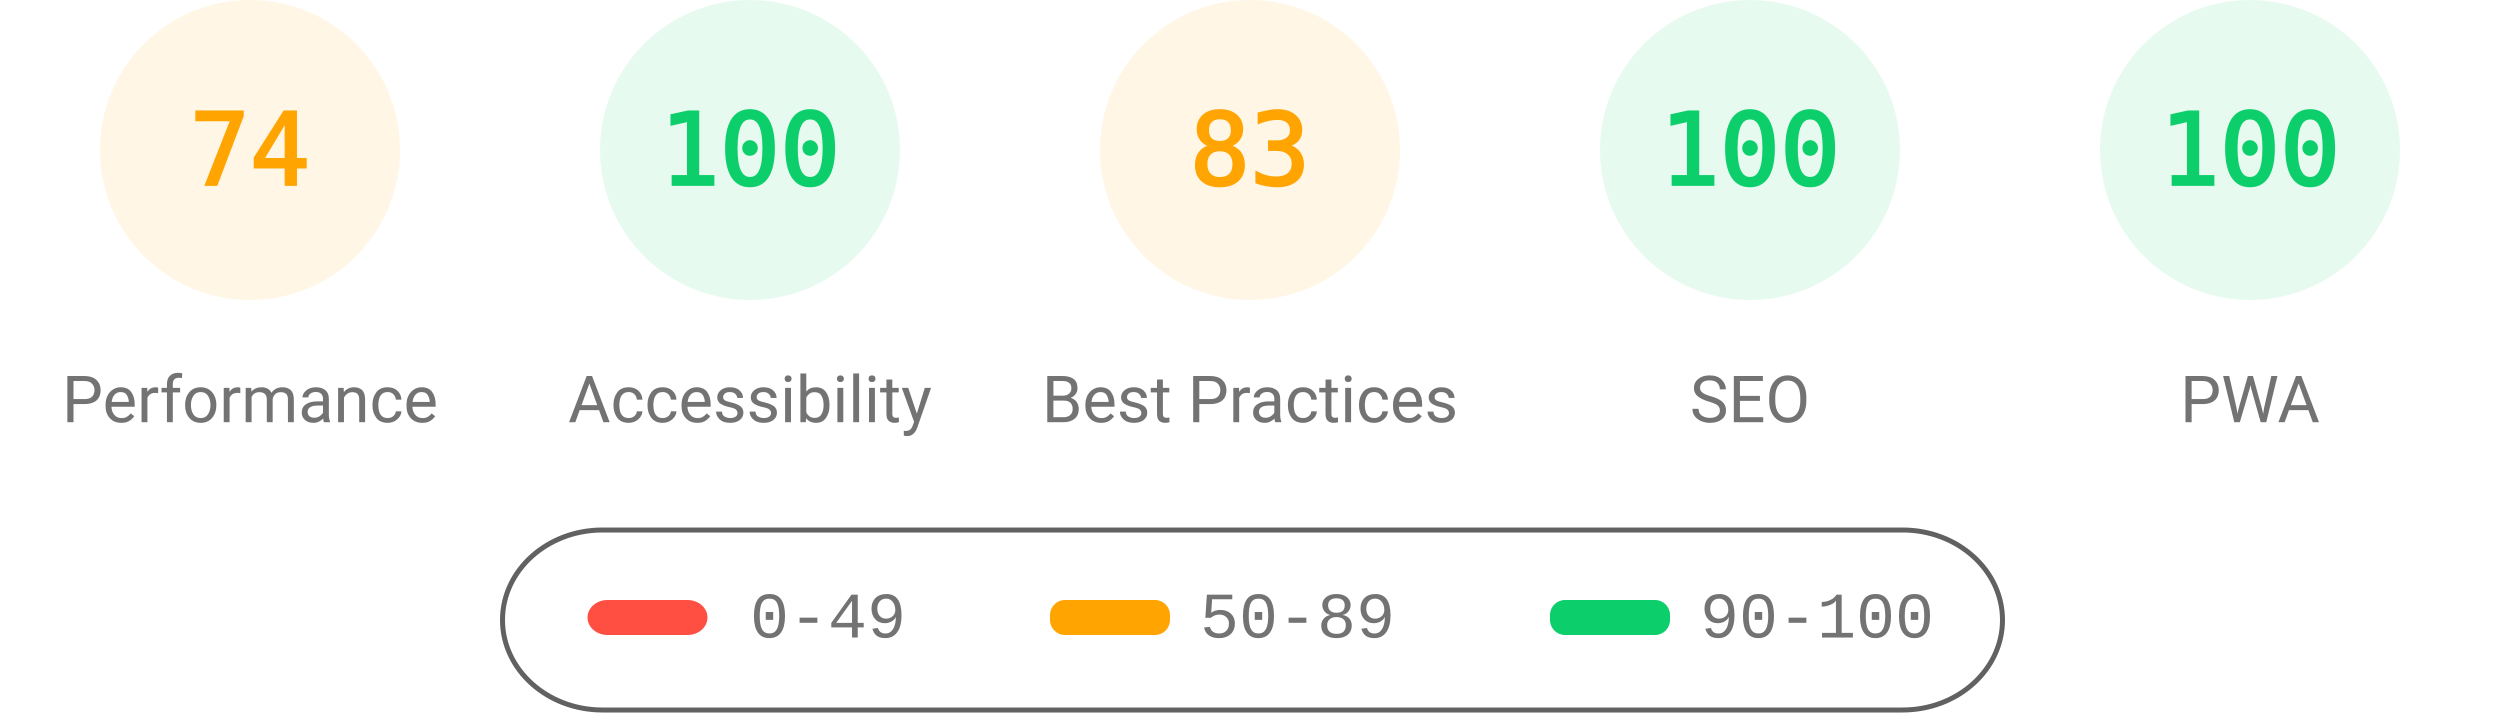
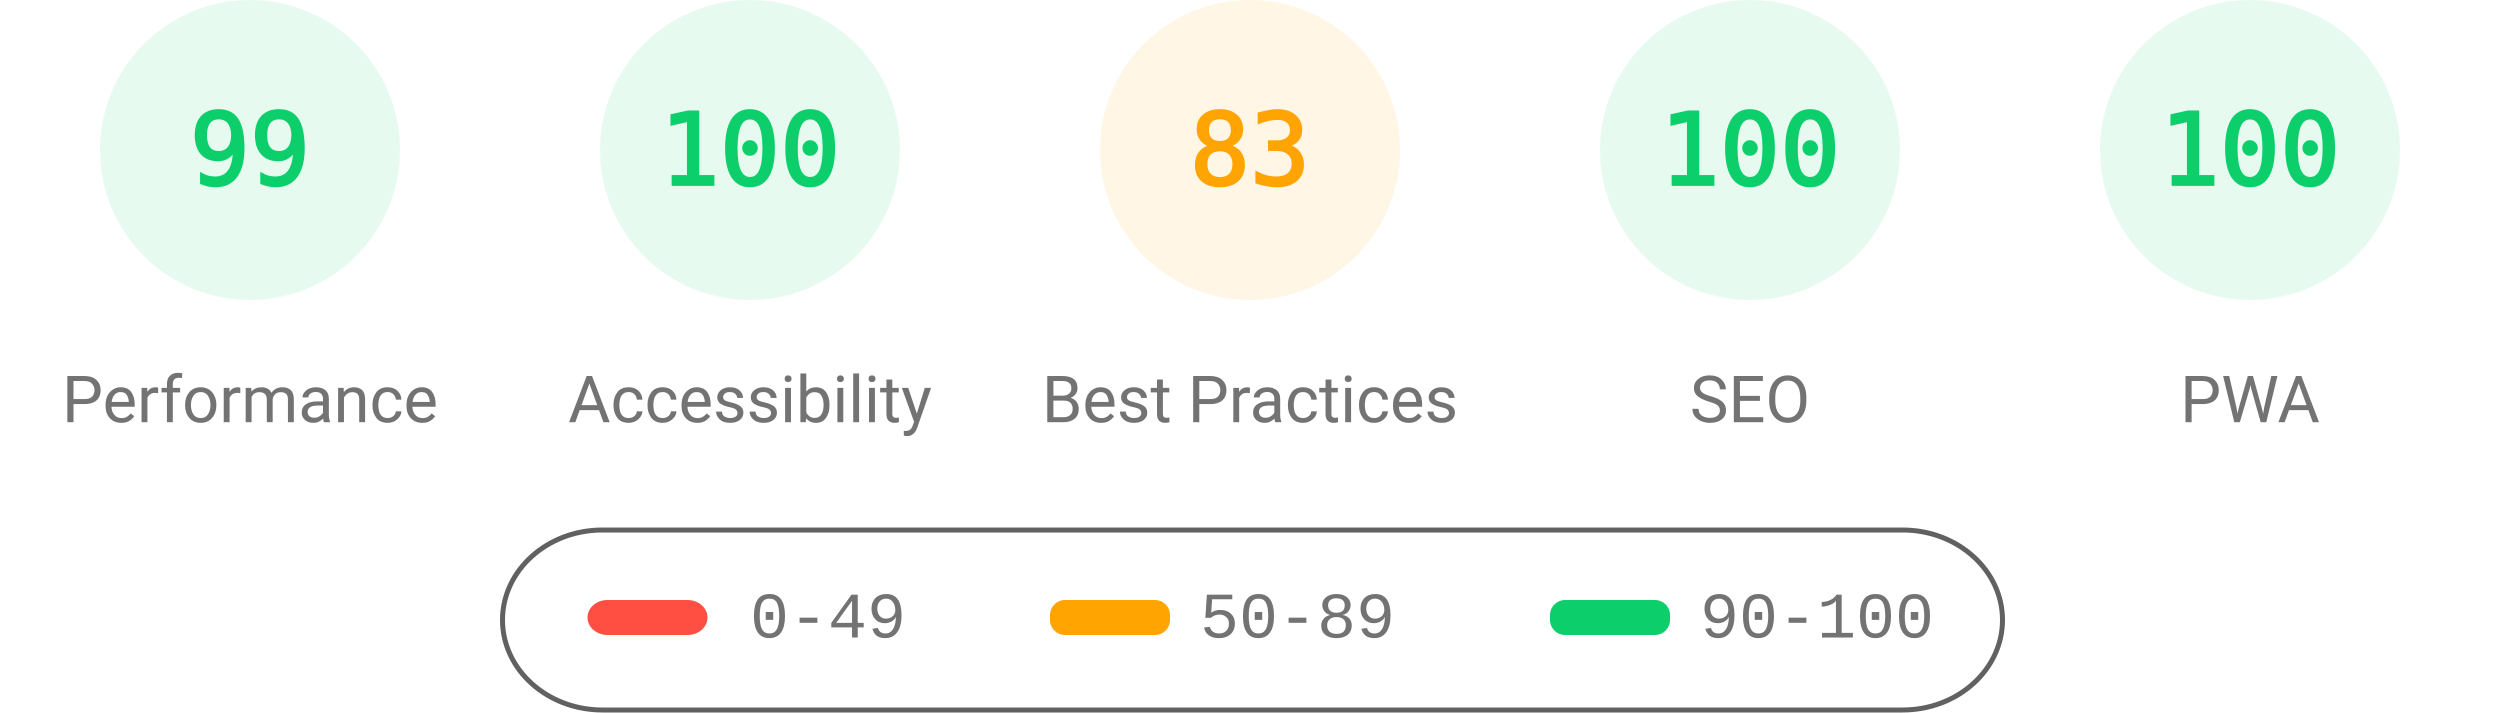
<svg xmlns="http://www.w3.org/2000/svg" class="theme" fill="none" width="1000" height="285">
  <style>
			.gauge-base {
				opacity: 0.1
			}
			.gauge-arc {
				fill: none;
				animation-delay: 250ms;
				stroke-linecap: round;
				transform: rotate(-90deg);
				transform-origin: 100px 60px;
				animation: load-gauge 1s ease forwards
			}
			.guage-text {
				font-size: 40px;
				font-family: monospace;
				text-align: center
			}
			.guage-red {
				color: #ff4e42;
				fill: #ff4e42;
				stroke: #ff4e42
			}
			.guage-orange {
				color: #ffa400;
				fill: #ffa400;
				stroke: #ffa400
			}
			.guage-green {
				color: #0cce6b;
				fill: #0cce6b;
				stroke: #0cce6b
			}
			.theme .guage-undefined {
				color: #5c5c5c;
				fill: #5c5c5c;
				stroke: #5c5c5c
			}
			.guage-title {
				stroke: none;
				font-size: 26px;
				line-height: 26px;
				font-family: Roboto, Halvetica, Arial, sans-serif
			}
			.metric.guage-title {
				font-family: 'Courier New', Courier, monospace
			}
			.theme .guage-title {
				color: #737373;
				fill: #737373
			}
			@keyframes load-gauge {
				from {
					stroke-dasharray: 0 352.858
				}
			}
			.theme
				stroke: #616161
			}
		</style>
-   <svg class="guage-div guage-perf guage-orange" viewBox="0 0 200 200" width="200" height="200" x="0" y="0">
+   <svg class="guage-div guage-perf guage-green" viewBox="0 0 200 200" width="200" height="200" x="0" y="0">
    <circle class="gauge-base" r="56" cx="100" cy="60" stroke-width="8" />
-     <circle class="gauge-arc guage-arc-1" r="56" cx="100" cy="60" stroke-width="8" style="stroke-dasharray: 266.4, 93.6;" />
-     <text class="guage-text" x="100px" y="60px" alignment-baseline="central" dominant-baseline="central" text-anchor="middle">74</text>
+     <circle class="gauge-arc guage-arc-1" r="56" cx="100" cy="60" stroke-width="8" style="stroke-dasharray: 356.4, 3.6;" />
+     <text class="guage-text" x="100px" y="60px" alignment-baseline="central" dominant-baseline="central" text-anchor="middle">99</text>
    <text class="guage-title" x="100px" y="160px" alignment-baseline="central" dominant-baseline="central" text-anchor="middle">Performance</text>
  </svg>
  <svg class="guage-div guage-acc guage-green" viewBox="0 0 200 200" width="200" height="200" x="200" y="0">
    <circle class="gauge-base" r="56" cx="100" cy="60" stroke-width="8" />
    <circle class="gauge-arc guage-arc-2" r="56" cx="100" cy="60" stroke-width="8" style="stroke-dasharray: 360;" />
    <text class="guage-text" x="100px" y="60px" alignment-baseline="central" dominant-baseline="central" text-anchor="middle">100</text>
    <text class="guage-title" x="100px" y="160px" alignment-baseline="central" dominant-baseline="central" text-anchor="middle">Accessibility</text>
  </svg>
  <svg class="guage-div guage-best guage-orange" viewBox="0 0 200 200" width="200" height="200" x="400" y="0">
    <circle class="gauge-base" r="56" cx="100" cy="60" stroke-width="8" />
    <circle class="gauge-arc guage-arc-3" r="56" cx="100" cy="60" stroke-width="8" style="stroke-dasharray: 298.8, 61.2;" />
    <text class="guage-text" x="100px" y="60px" alignment-baseline="central" dominant-baseline="central" text-anchor="middle">83</text>
    <text class="guage-title" x="100px" y="160px" alignment-baseline="central" dominant-baseline="central" text-anchor="middle">Best Practices</text>
  </svg>
  <svg class="guage-div guage-seo guage-green" viewBox="0 0 200 200" width="200" height="200" x="600" y="0">
    <circle class="gauge-base" r="56" cx="100" cy="60" stroke-width="8" />
    <circle class="gauge-arc guage-arc-4" r="56" cx="100" cy="60" stroke-width="8" style="stroke-dasharray: 360,0;" />
    <text class="guage-text" x="100px" y="60px" alignment-baseline="central" dominant-baseline="central" text-anchor="middle">100</text>
    <text class="guage-title" x="100px" y="160px" alignment-baseline="central" dominant-baseline="central" text-anchor="middle">SEO</text>
  </svg>
  <svg class="guage-div guage-pwa guage-green" viewBox="0 0 200 200" width="200" height="200" x="800" y="0">
    <circle class="gauge-base" r="56" cx="100" cy="60" stroke-width="8" />
    <circle class="gauge-arc guage-arc-4" r="56" cx="100" cy="60" stroke-width="8" style="stroke-dasharray: 360, 0;" />
    <text class="guage-text" x="100px" y="60px" alignment-baseline="central" dominant-baseline="central" text-anchor="middle">100</text>
    <text class="guage-title" x="100px" y="160px" alignment-baseline="central" dominant-baseline="central" text-anchor="middle">PWA</text>
  </svg>
  <svg width="604" height="76" x="200" y="210">
    <g>
      <rect fill="none" id="canvas_background" height="80" width="604" y="-1" x="-1" />
      <g display="none" overflow="visible" y="0" x="0" height="100%" width="100%" id="canvasGrid">
        <rect fill="url(#gridpattern)" stroke-width="0" y="0" x="0" height="100%" width="100%" />
      </g>
    </g>
    <g>
      <rect fill-opacity="0" stroke="#616161" stroke-width="2" rx="40" id="svg_2" height="72" width="600" y="2" x="1" fill="#000000" />
      <rect stroke="#000" rx="8" id="svg_3" height="14" width="48" y="30" x="35" stroke-opacity="null" stroke-width="0" fill="#ff4e42" />
      <rect stroke="#000" rx="6" id="svg_4" height="14" width="48" y="30" x="220" stroke-opacity="null" stroke-width="0" fill="#ffa400" />
      <rect stroke="#000" rx="6" id="svg_5" height="14" width="48" y="30" x="420" stroke-opacity="null" stroke-width="0" fill="#0cce6b" />
      <text xml:space="preserve" text-anchor="start" font-family="'Courier New', Courier, monospace" font-size="26" id="svg_6" y="45" x="100" stroke-opacity="null" stroke-width="0" stroke="#000" fill="#737373">0-49</text>
      <text xml:space="preserve" text-anchor="start" font-family="'Courier New', Courier, monospace" font-size="26" id="svg_7" y="45" x="280" stroke-opacity="null" stroke-width="0" stroke="#000" fill="#737373">50-89</text>
      <text xml:space="preserve" text-anchor="start" font-family="'Courier New', Courier, monospace" font-size="26" id="svg_8" y="45" x="480" stroke-opacity="null" stroke-width="0" stroke="#000" fill="#737373">90-100</text>
    </g>
  </svg>
</svg>
